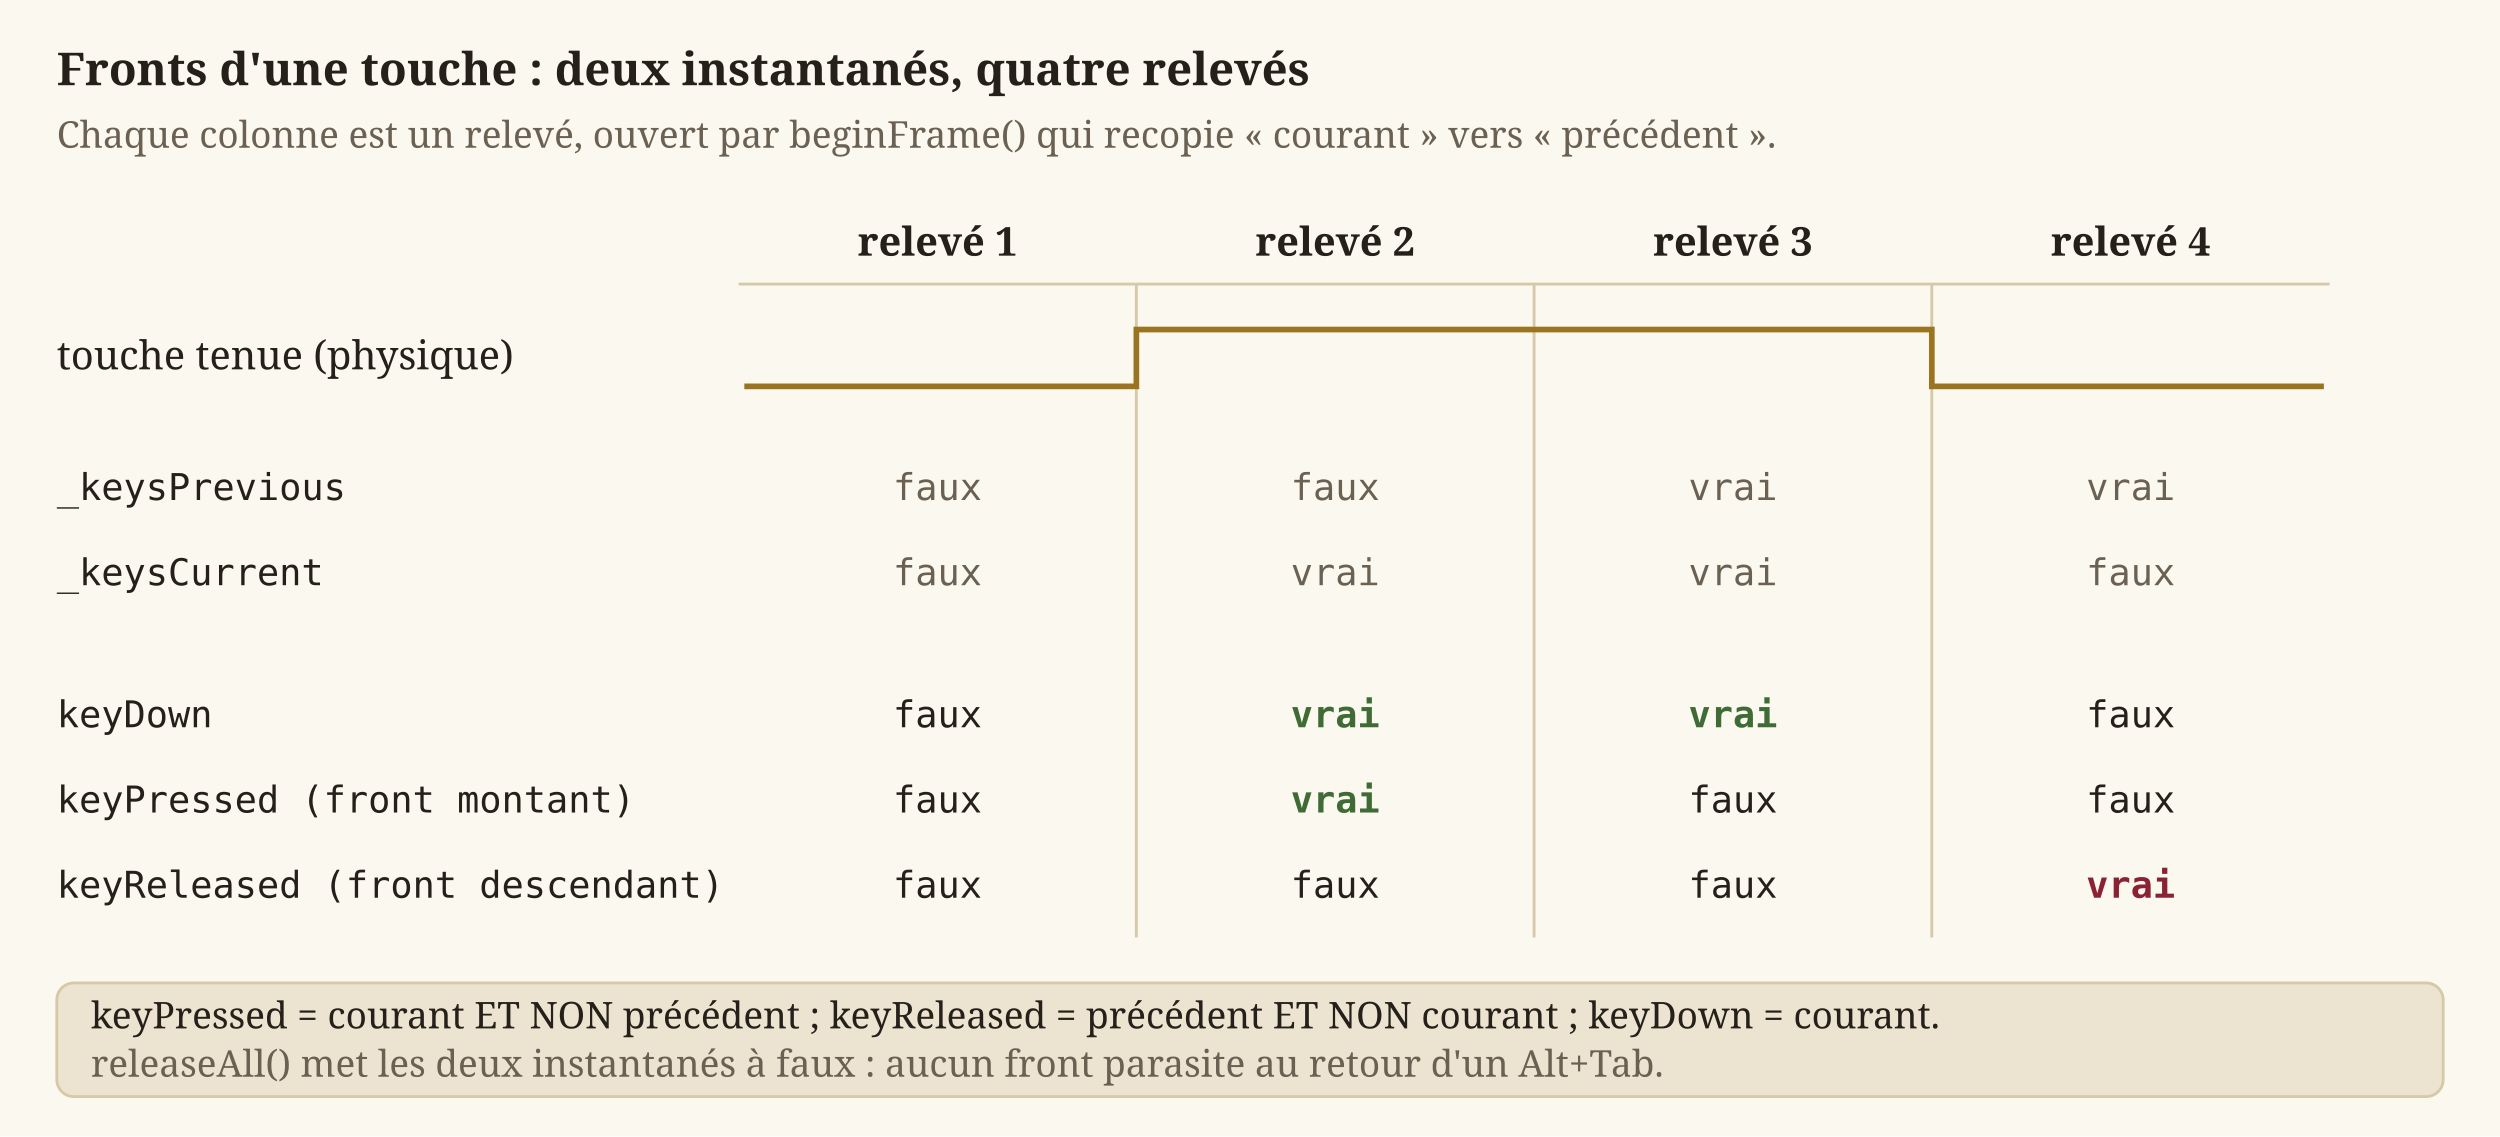
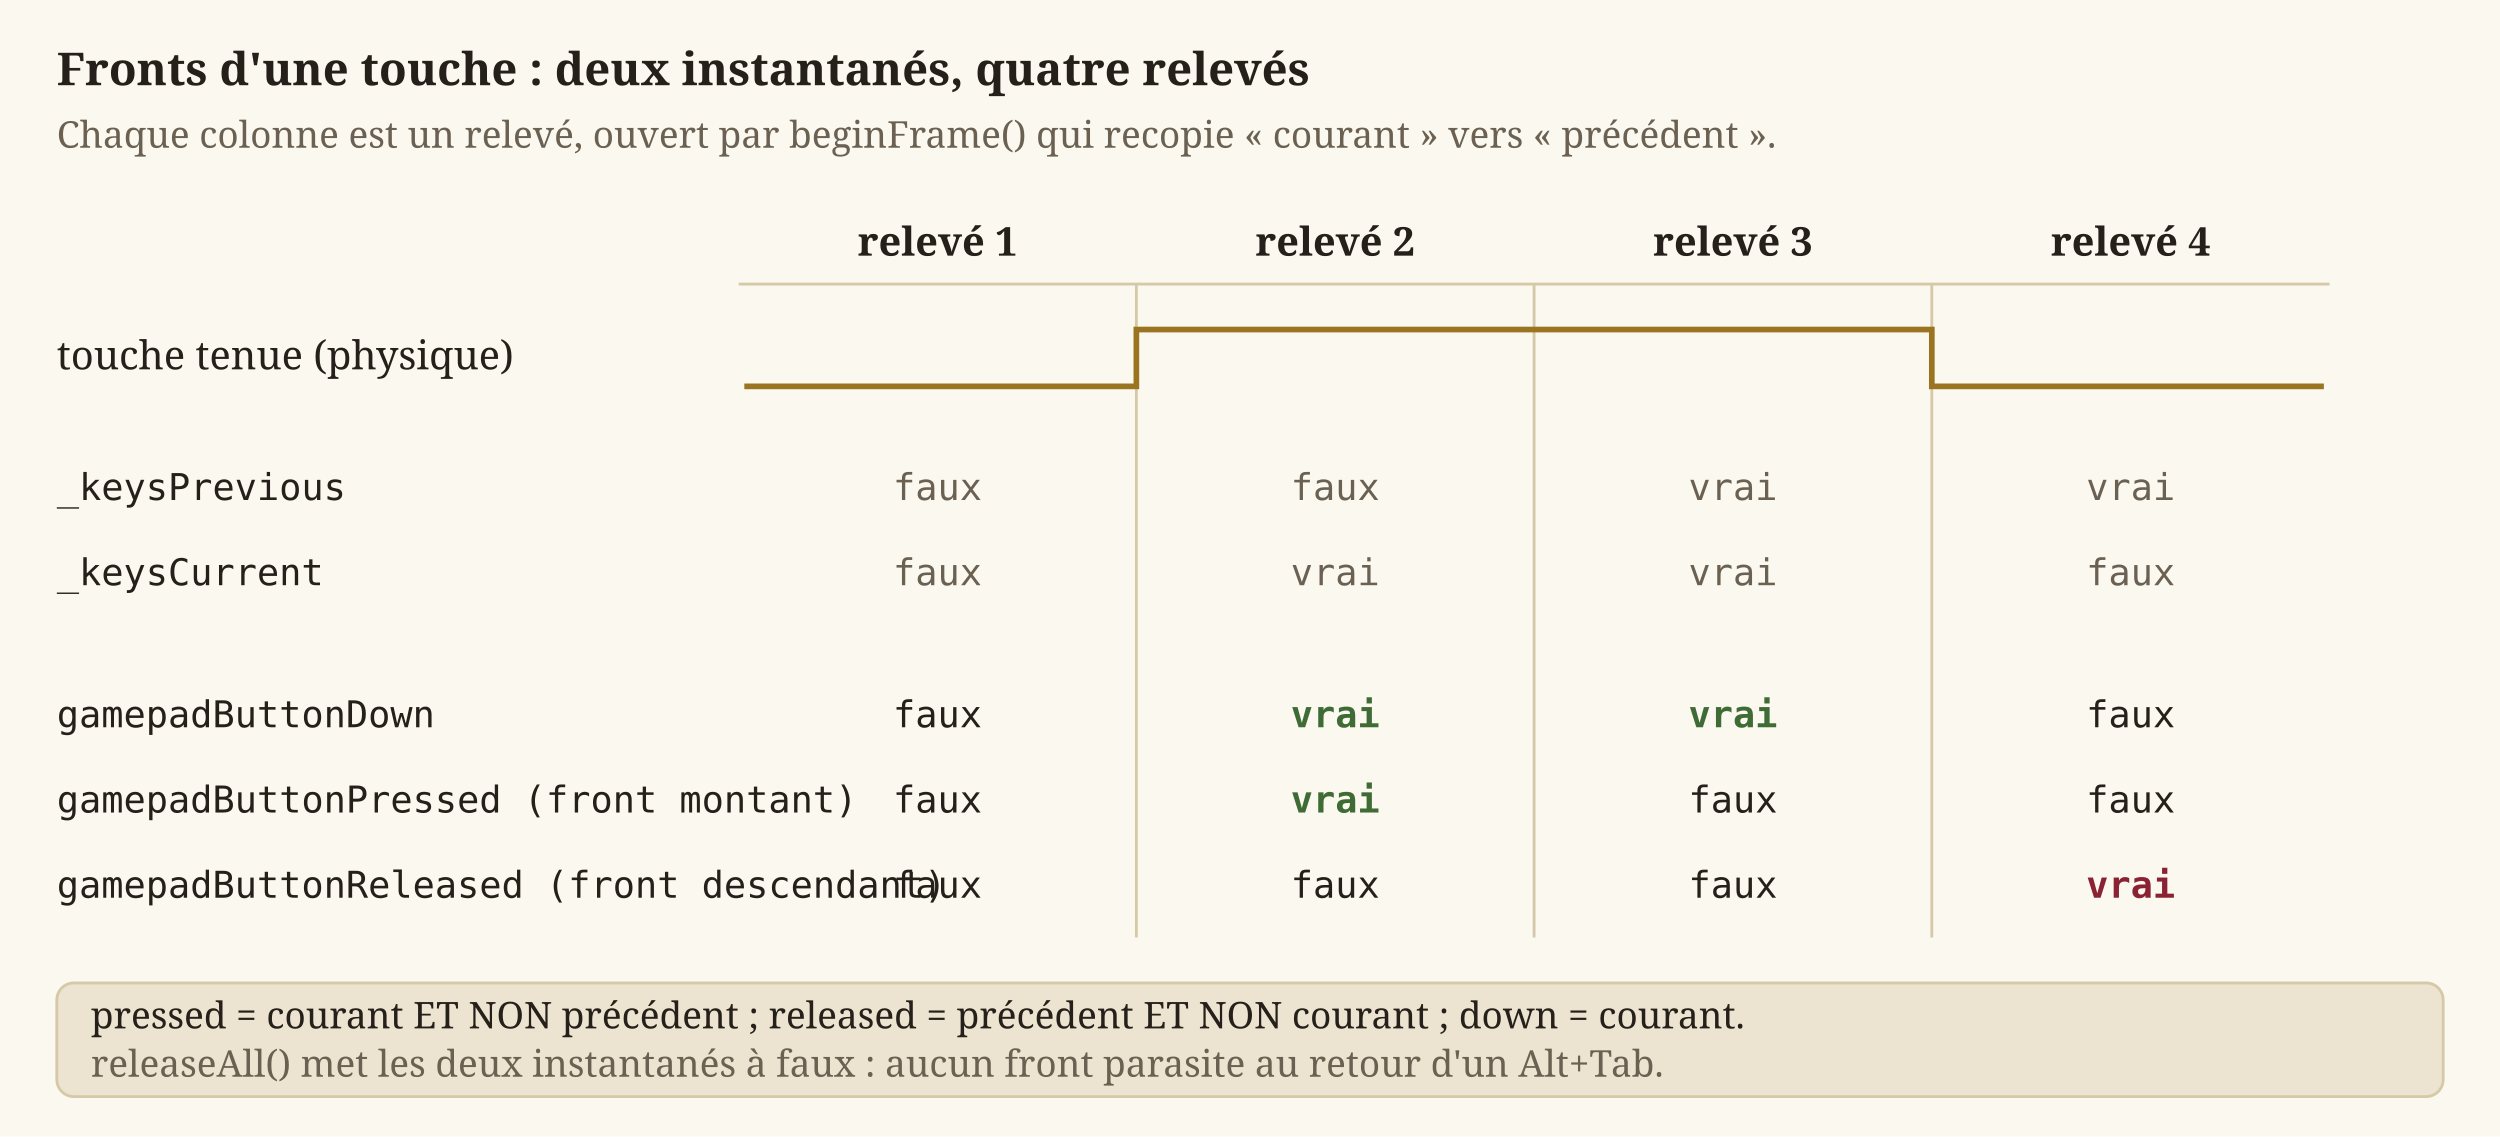
<svg xmlns="http://www.w3.org/2000/svg" viewBox="0 0 880 400" font-family="Georgia, serif" font-size="14">
  <rect width="880" height="400" fill="#fbf8f0" />
  <text x="20" y="30" font-size="16" font-weight="600" fill="#25201a">Fronts d'une touche : deux instantanés, quatre relevés</text>
  <text x="20" y="52" font-size="13" fill="#6a6152">Chaque colonne est un relevé, ouvert par beginFrame() qui recopie « courant » vers « précédent ».</text>
  <g font-weight="600" fill="#25201a" text-anchor="middle">
    <text x="330" y="90">relevé 1</text>
    <text x="470" y="90">relevé 2</text>
    <text x="610" y="90">relevé 3</text>
    <text x="750" y="90">relevé 4</text>
  </g>
  <g stroke="#d6c9a8">
    <line x1="260" y1="100" x2="820" y2="100" />
    <line x1="400" y1="100" x2="400" y2="330" />
    <line x1="540" y1="100" x2="540" y2="330" />
    <line x1="680" y1="100" x2="680" y2="330" />
  </g>
  <g fill="#25201a">
    <text x="20" y="130">touche tenue (physique)</text>
    <text x="20" y="176" font-family="Consolas, monospace" font-size="13">_keysPrevious</text>
    <text x="20" y="206" font-family="Consolas, monospace" font-size="13">_keysCurrent</text>
-     <text x="20" y="256" font-family="Consolas, monospace" font-size="13">keyDown</text>
-     <text x="20" y="286" font-family="Consolas, monospace" font-size="13">keyPressed  (front montant)</text>
-     <text x="20" y="316" font-family="Consolas, monospace" font-size="13">keyReleased (front descendant)</text>
+     <text x="20" y="256" font-family="Consolas, monospace" font-size="13">gamepadButtonDown</text>
+     <text x="20" y="286" font-family="Consolas, monospace" font-size="13">gamepadButtonPressed  (front montant)</text>
+     <text x="20" y="316" font-family="Consolas, monospace" font-size="13">gamepadButtonReleased (front descendant)</text>
  </g>
  <path d="M262,136 L400,136 L400,116 L680,116 L680,136 L818,136" stroke="#9a7420" stroke-width="2" fill="none" />
  <g font-family="Consolas, monospace" font-size="13" text-anchor="middle">
    <g fill="#6a6152">
      <text x="330" y="176">faux</text>
      <text x="470" y="176">faux</text>
      <text x="610" y="176">vrai</text>
      <text x="750" y="176">vrai</text>
      <text x="330" y="206">faux</text>
      <text x="470" y="206">vrai</text>
      <text x="610" y="206">vrai</text>
      <text x="750" y="206">faux</text>
    </g>
    <g fill="#25201a">
      <text x="330" y="256">faux</text>
      <text x="470" y="256" fill="#3f6b34" font-weight="600">vrai</text>
      <text x="610" y="256" fill="#3f6b34" font-weight="600">vrai</text>
      <text x="750" y="256">faux</text>
      <text x="330" y="286">faux</text>
      <text x="470" y="286" fill="#3f6b34" font-weight="600">vrai</text>
      <text x="610" y="286">faux</text>
      <text x="750" y="286">faux</text>
      <text x="330" y="316">faux</text>
      <text x="470" y="316">faux</text>
      <text x="610" y="316">faux</text>
      <text x="750" y="316" fill="#8a2233" font-weight="600">vrai</text>
    </g>
  </g>
  <rect x="20" y="346" width="840" height="40" rx="6" fill="#ece4d1" stroke="#d6c9a8" />
-   <text x="32" y="362" font-size="13" fill="#25201a">keyPressed = courant ET NON précédent ; keyReleased = précédent ET NON courant ; keyDown = courant.</text>
+   <text x="32" y="362" font-size="13" fill="#25201a">pressed = courant ET NON précédent ; released = précédent ET NON courant ; down = courant.</text>
  <text x="32" y="379" font-size="13" fill="#6a6152">releaseAll() met les deux instantanés à faux : aucun front parasite au retour d'un Alt+Tab.</text>
</svg>
